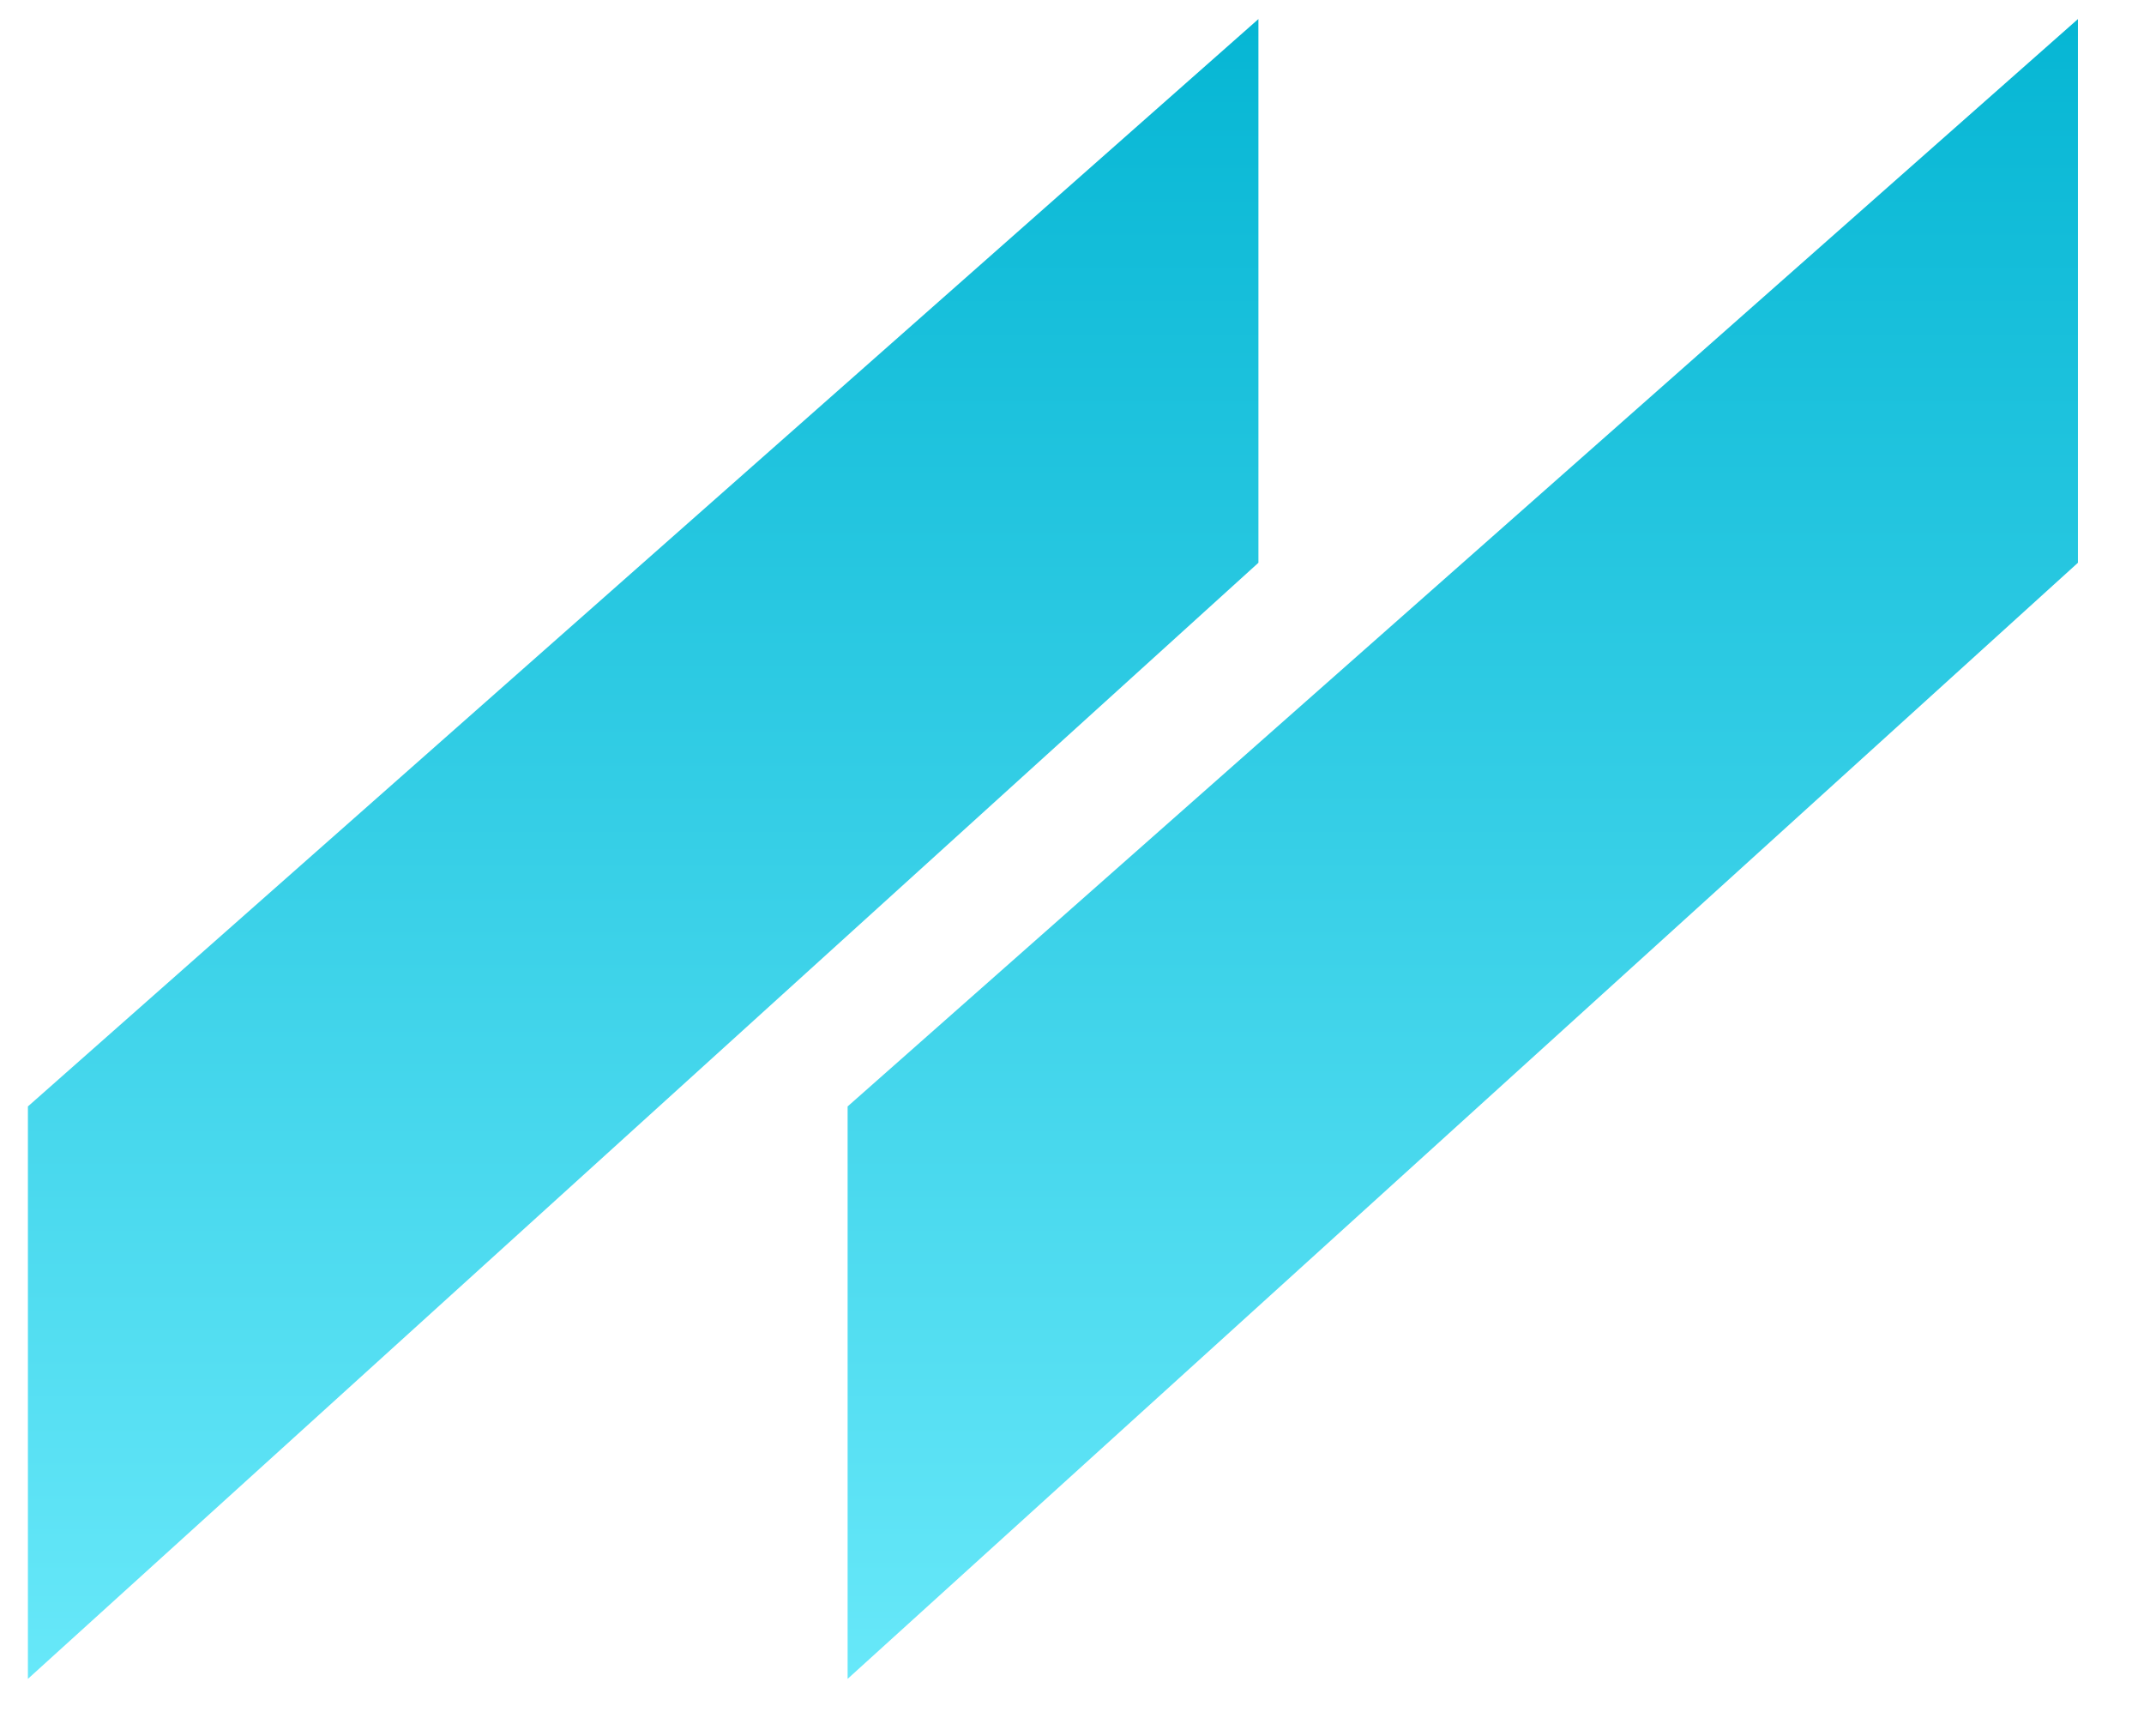
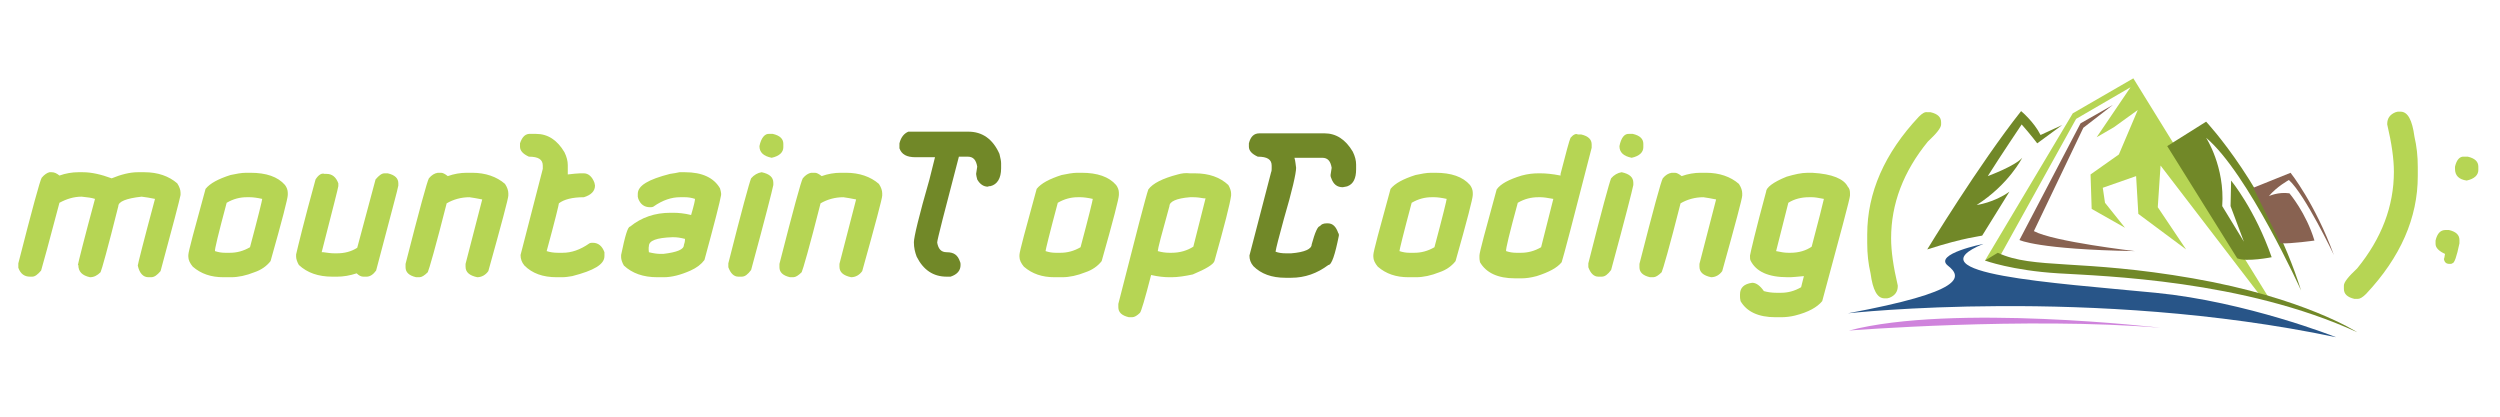
- <svg xmlns="http://www.w3.org/2000/svg" xmlns:xlink="http://www.w3.org/1999/xlink" version="1.1" preserveAspectRatio="xMidYMid meet" viewBox="344.564 330.278 111.737 91.218" width="53.87" height="43.61">
-   <defs>
-     <path d="M453.3 331.28L453.3 359.85L388.64 418.5L388.64 388.42L453.3 331.28Z" id="aFZf6T5ED" />
-     <linearGradient id="gradientb2ThqnP5Op" gradientUnits="userSpaceOnUse" x1="420.97" y1="331.28" x2="420.97" y2="418.5">
-       <stop style="stop-color: #06b6d4;stop-opacity: 1" offset="0%" />
-       <stop style="stop-color: #67e8f9;stop-opacity: 1" offset="100%" />
-     </linearGradient>
-     <path d="M410.23 331.28L410.23 359.85L345.56 418.5L345.56 388.42L410.23 331.28Z" id="a9fehgwfM" />
-     <linearGradient id="gradientk1wNV9Ostb" gradientUnits="userSpaceOnUse" x1="377.89" y1="331.28" x2="377.89" y2="418.5">
-       <stop style="stop-color: #06b6d4;stop-opacity: 1" offset="0%" />
-       <stop style="stop-color: #67e8f9;stop-opacity: 1" offset="100%" />
-     </linearGradient>
-   </defs>
+ <svg xmlns="http://www.w3.org/2000/svg" version="1.1" id="Layer_1" x="0px" y="0px" width="450px" height="75px" viewBox="0 0 450 75" style="enable-background:new 0 0 450 75;" xml:space="preserve">
+   <style type="text/css">
+ 	.st0{fill:#B6D554;}
+ 	.st1{fill:#718828;}
+ 	.st2{fill:#886251;}
+ 	.st3{fill:#285588;}
+ 	.st4{fill:#CF83DC;}
+ </style>
  <g>
-     <g>
-       <use xlink:href="#aFZf6T5ED" opacity="1" fill="url(#gradientb2ThqnP5Op)" />
-     </g>
-     <g>
-       <use xlink:href="#a9fehgwfM" opacity="1" fill="url(#gradientk1wNV9Ostb)" />
-     </g>
+     <path class="st0" d="M7.5,32c-0.3,0.5-1.7,5.6-4.2,15.4v0.8c0.4,1.1,1.1,1.6,2.1,1.6h0.4c0.5,0,1-0.4,1.6-1.1c0.3-1,1.4-5,3.3-12.2   c1.3-0.7,2.6-1.1,4-1.1c1,0.1,1.8,0.2,2.4,0.4c-2,7.4-3,11.4-3.1,12c0,0,0-0.1,0.1-0.1c0,1.2,0.7,1.9,2.1,2.2   c0.7,0,1.3-0.3,1.9-0.9c0.2-0.4,1.3-4.3,3.2-11.9c0-0.8,1.4-1.4,4.2-1.7c0.7,0.1,1.5,0.2,2.4,0.4c-2.1,7.8-3.1,11.8-3.1,12   c0.3,1.4,1,2.1,1.9,2.1h0.5c0.6,0,1.1-0.4,1.7-1.1c2.2-8.1,3.4-12.7,3.6-13.7v-0.4c0-0.5-0.2-1.1-0.6-1.7c-1.5-1.3-3.5-2-5.9-2   h-1.2c-1.4,0-3,0.4-4.7,1.1c-1.9-0.7-3.6-1.1-5.2-1.1h-0.8c-1.1,0-2.3,0.2-3.4,0.6C10.2,31.2,9.8,31,9.3,31H8.9   C8.5,31.1,8,31.4,7.5,32L7.5,32L7.5,32z M41.5,31.5C39.3,32.2,37.8,33,37,34c-2,7.3-3.1,11.3-3.1,11.9v0.3c0,0.6,0.3,1.2,0.8,1.8   c1.5,1.3,3.3,1.9,5.5,1.9h1.4c1.3,0,2.7-0.3,4.2-0.9c1.2-0.4,2.2-1.1,2.9-2c2.1-7.4,3.1-11.3,3.1-11.9v-0.4c0-0.5-0.2-1-0.5-1.4   c-1.3-1.5-3.4-2.2-6.2-2.2h-0.8C43.4,31.1,42.5,31.3,41.5,31.5L41.5,31.5L41.5,31.5z M40.8,36.5c1.2-0.7,2.4-1,3.6-1H45   c0.5,0,1.3,0.1,2.2,0.3c0,0.2-0.7,3.1-2.2,8.7c-1.2,0.7-2.4,1-3.6,1h-0.9c-0.6,0-1.2-0.1-1.8-0.3C38.6,45,39.3,42.1,40.8,36.5   L40.8,36.5L40.8,36.5z M56.8,32.3c-2.1,7.6-3.2,12.2-3.5,13.5v0.4c0,0.4,0.2,1,0.5,1.5c1.5,1.4,3.5,2.1,6,2.1h0.9   c1.1,0,2.3-0.2,3.5-0.6c0.4,0.4,0.8,0.6,1.2,0.6H66c0.6,0,1.2-0.4,1.7-1.1c2.6-9.9,4-15,4-15.3V33c0-0.9-0.6-1.5-1.9-1.8h-0.6   c-0.5,0-1,0.4-1.6,1.1l-3.3,12.3c-1.1,0.7-2.3,1-3.7,1h-0.4c-0.6,0-1.3-0.1-2-0.2h-0.3c2-7.8,3-11.7,3-11.9V33   c-0.4-1.1-1.1-1.7-2.1-1.7h-0.4C57.9,31.1,57.3,31.5,56.8,32.3L56.8,32.3L56.8,32.3z M77.2,32.1c-0.3,0.5-1.7,5.6-4.2,15.4v0.6   c0,0.9,0.6,1.5,1.9,1.8h0.6c0.4,0,0.9-0.3,1.5-0.9c0.2-0.4,1.4-4.5,3.4-12.4c1.2-0.7,2.6-1.1,4.1-1.1c0.6,0.1,1.4,0.2,2.3,0.4   l-3,11.6V48c0,1,0.7,1.6,2.1,1.9c0.8,0,1.5-0.4,2-1.1c2.4-8.6,3.6-13.1,3.6-13.6v-0.4c0-0.5-0.2-1.1-0.6-1.7c-1.5-1.3-3.5-2-5.9-2   h-1c-1.1,0-2.3,0.2-3.4,0.6c-0.5-0.4-0.9-0.6-1.2-0.6h-0.6C78.2,31.2,77.7,31.5,77.2,32.1L77.2,32.1L77.2,32.1z" />
+     <path class="st0" d="M93.6,25.8v0.6c0,0.7,0.5,1.3,1.6,1.8c1.7,0,2.5,0.5,2.5,1.6v0.6l-4,15.5c0,0.7,0.2,1.3,0.7,1.9   c1.4,1.4,3.3,2.1,5.8,2.1h1c0.6,0,1.2-0.1,1.8-0.2c3.9-1,5.8-2.1,5.8-3.6v-0.7c-0.4-1.1-1.1-1.7-2.1-1.7c-0.2,0-0.4,0-0.6,0.1   c-1.7,1.2-3.3,1.7-4.8,1.7h-0.9c-0.7,0-1.4-0.1-2-0.3c1.5-5.5,2.2-8.4,2.2-8.6c0.9-0.7,2.4-1.1,4.5-1.1c1.3-0.4,2-1.1,2-2.1   l-0.1-0.5c-0.4-1.1-1.1-1.7-1.9-1.7h-0.7c-0.5,0-1.2,0.1-2.2,0.2v-1.7c0-0.7-0.2-1.5-0.6-2.3c-1.3-2.2-3-3.3-5.1-3.3h-0.9   C94.6,24,94,24.6,93.6,25.8L93.6,25.8L93.6,25.8z M120.6,31.3c-3.9,1-5.8,2.1-5.8,3.6v0.5l0.1,0.4c0.4,1,1.1,1.5,2.1,1.5   c0.2,0,0.4,0,0.6-0.1c1.7-1.2,3.3-1.7,4.8-1.7h0.9c0.6,0,1.2,0.1,1.8,0.3c0,0.3-0.2,1.2-0.7,2.9c-1.2-0.3-2.3-0.4-3.2-0.4h-0.5   c-2.8,0-5.2,0.8-7.3,2.5c-0.4,0-0.9,1.7-1.6,5.1v0.4c0,0.4,0.2,1,0.5,1.5c1.5,1.4,3.5,2.1,6,2.1h1.2c1.4,0,3-0.4,4.8-1.2   c1.1-0.5,1.9-1.1,2.5-1.9c1.8-6.6,2.8-10.5,3-11.7v-0.3c0-0.2-0.1-0.5-0.2-0.9c-1.1-1.9-3.2-2.9-6.3-2.9h-1   C121.9,31.1,121.3,31.2,120.6,31.3L120.6,31.3L120.6,31.3z M116.8,44.3c0-1,1.4-1.5,4.2-1.6h0.2c0.7,0,1.3,0.1,2.1,0.3   c0,0.5-0.1,0.8-0.2,1.1c0,0.8-1.2,1.3-3.7,1.6h-0.5c-0.6,0-1.3-0.1-2.1-0.3C116.7,44.6,116.8,44.3,116.8,44.3L116.8,44.3   L116.8,44.3z" />
+     <path class="st0" d="M136.7,26.3c0,1.1,0.7,1.8,2.2,2.1c1.4-0.3,2.1-1,2.1-1.9v-0.6c0-0.9-0.6-1.5-1.9-1.8h-0.6   C137.7,24,137,24.8,136.7,26.3L136.7,26.3L136.7,26.3z M135.2,32.1c-0.3,0.7-1.7,5.8-4.1,15.3v0.7c0.4,1.1,1,1.7,1.8,1.7h0.6   c0.6,0,1.1-0.4,1.7-1.2c2.5-9.2,3.8-14.3,4-15.3v-0.4c0-1-0.7-1.6-2.1-1.9C136.4,31.1,135.7,31.5,135.2,32.1L135.2,32.1L135.2,32.1   z M144.5,32.1c-0.3,0.5-1.7,5.6-4.2,15.4v0.6c0,0.9,0.6,1.5,1.9,1.8h0.6c0.4,0,0.9-0.3,1.5-0.9c0.2-0.4,1.4-4.5,3.4-12.4   c1.2-0.7,2.6-1.1,4.1-1.1c0.6,0.1,1.4,0.2,2.3,0.4l-3,11.6V48c0,1,0.7,1.6,2.1,1.9c0.8,0,1.5-0.4,2-1.1c2.4-8.6,3.6-13.1,3.6-13.6   v-0.4c0-0.5-0.2-1.1-0.6-1.7c-1.5-1.3-3.5-2-5.9-2h-1c-1.1,0-2.3,0.2-3.4,0.6c-0.5-0.4-0.9-0.6-1.2-0.6H146   C145.5,31.2,145,31.5,144.5,32.1L144.5,32.1L144.5,32.1z" />
+     <path class="st1" d="M161.9,25.8v0.9c0.4,1.1,1.3,1.6,2.9,1.6h3.5l-1,4c-1.9,6.6-2.8,10.4-2.8,11.3c0,1,0.2,1.8,0.5,2.6   c1.2,2.4,3,3.6,5.4,3.6h0.7c1.2-0.4,1.8-1.1,1.8-2.1c0-0.2,0-0.4-0.1-0.6c-0.4-1.2-1.1-1.7-2.4-1.7c-1,0-1.5-0.6-1.7-1.7v-0.1   c0-0.4,1.3-5.5,3.9-15.4h1.6c1,0,1.5,0.6,1.7,1.8l-0.2,1.3c0,0.2,0.1,0.6,0.2,1c0.5,0.9,1.2,1.3,1.9,1.3c0.2-0.1,0.4-0.1,0.5-0.1   c1.2-0.3,1.9-1.4,1.9-3.2v-0.9c0-0.4-0.1-0.9-0.3-1.7c-1.2-2.7-3.1-4-5.6-4h-10.8C162.8,24,162.2,24.6,161.9,25.8L161.9,25.8   L161.9,25.8z" />
+     <path class="st0" d="M191.1,31.5c-2.2,0.7-3.7,1.5-4.5,2.5c-2,7.3-3.1,11.3-3.1,11.9v0.3c0,0.6,0.3,1.2,0.8,1.8   c1.5,1.3,3.3,1.9,5.5,1.9h1.4c1.3,0,2.7-0.3,4.2-0.9c1.2-0.4,2.2-1.1,2.9-2c2.1-7.4,3.1-11.3,3.1-11.9v-0.4c0-0.5-0.2-1-0.5-1.4   c-1.3-1.5-3.4-2.2-6.2-2.2h-0.8C193.1,31.1,192.1,31.3,191.1,31.5L191.1,31.5L191.1,31.5z M190.4,36.5c1.2-0.7,2.4-1,3.6-1h0.5   c0.5,0,1.3,0.1,2.2,0.3c0,0.2-0.7,3.1-2.2,8.7c-1.2,0.7-2.4,1-3.6,1H190c-0.6,0-1.2-0.1-1.8-0.3C188.2,45,188.9,42.1,190.4,36.5   L190.4,36.5L190.4,36.5z M212,31.4c-2.7,0.7-4.5,1.6-5.3,2.7c-0.4,1.1-2.2,8-5.4,20.6v0.6c0,0.9,0.6,1.5,1.9,1.8h0.6   c0.4,0,0.9-0.3,1.4-0.8c0.2-0.2,0.9-2.5,2-6.8c1.3,0.3,2.4,0.4,3.3,0.4h0.4c1.1,0,2.4-0.2,3.8-0.5c2.4-1,3.7-1.8,3.9-2.4   c1.8-6.4,2.8-10.3,3-11.8v-0.4c0-0.4-0.2-1-0.5-1.5c-1.5-1.4-3.5-2.1-6-2.1h-0.9C213.4,31.1,212.7,31.2,212,31.4L212,31.4L212,31.4   z M210.5,37.1c0-0.8,1.2-1.4,3.7-1.6h0.6c0.7,0,1.3,0.1,1.9,0.2h0.3l-2.2,8.7c-1.1,0.7-2.4,1.1-3.9,1.1h-0.4   c-0.7,0-1.4-0.1-2.1-0.3C208.4,44.8,209.1,42.1,210.5,37.1L210.5,37.1L210.5,37.1z" />
+     <path class="st1" d="M224.8,25.8v0.6c0,0.7,0.5,1.3,1.6,1.8c1.7,0,2.5,0.5,2.5,1.6v0.5c0,0.2,0,0.5-0.1,0.7l-3.9,15   c0,0.7,0.2,1.3,0.7,1.9c1.4,1.4,3.3,2.1,5.8,2.1h1c2.5,0,4.7-0.8,6.7-2.3c0.6,0,1.2-1.8,1.9-5.3c0-0.2,0-0.4-0.1-0.4   c-0.4-1.2-1-1.8-1.9-1.8h-0.2c-0.6,0-1,0.2-1.2,0.5c-0.4,0-0.9,1.1-1.5,3.3c0,0.8-1.2,1.4-3.7,1.6h-0.9c-0.8,0-1.4-0.1-1.9-0.3   c0.1-0.7,0.6-2.6,1.5-5.9c1.5-5.1,2.2-8.2,2.2-9.2c-0.1-0.6-0.1-1.1-0.3-1.8h5c1,0,1.5,0.6,1.7,1.8l-0.2,1.3c0,0.1,0,0.3,0.1,0.5   c0.4,1.2,1.1,1.7,2.1,1.7c0.4-0.1,0.7-0.1,0.9-0.2c1-0.4,1.5-1.4,1.5-3v-0.9c0-0.7-0.2-1.5-0.6-2.3c-1.3-2.2-3-3.3-5.1-3.3h-11.7   C225.7,24,225.1,24.6,224.8,25.8L224.8,25.8L224.8,25.8z" />
+     <path class="st0" d="M254.8,31.5c-2.2,0.7-3.7,1.5-4.5,2.5c-2,7.3-3.1,11.3-3.1,11.9v0.3c0,0.6,0.3,1.2,0.8,1.8   c1.5,1.3,3.3,1.9,5.5,1.9h1.4c1.3,0,2.7-0.3,4.2-0.9c1.2-0.4,2.2-1.1,2.9-2c2.1-7.4,3.1-11.3,3.1-11.9v-0.4c0-0.5-0.2-1-0.5-1.4   c-1.3-1.5-3.4-2.2-6.2-2.2h-0.8C256.7,31.1,255.8,31.3,254.8,31.5L254.8,31.5L254.8,31.5z M254.1,36.5c1.2-0.7,2.4-1,3.6-1h0.5   c0.5,0,1.3,0.1,2.2,0.3c0,0.2-0.7,3.1-2.2,8.7c-1.2,0.7-2.4,1-3.6,1h-0.9c-0.6,0-1.2-0.1-1.8-0.3C251.9,45,252.6,42.1,254.1,36.5   L254.1,36.5L254.1,36.5z M282.7,24.8c-0.2,0.4-0.8,2.6-1.8,6.5v0.3c-1.5-0.3-2.7-0.4-3.6-0.4h-0.4c-0.9,0-1.9,0.1-3,0.4   c-2.3,0.7-3.8,1.5-4.5,2.5c-2,7.3-3.1,11.3-3.1,11.9v0.3c0,0.2,0,0.5,0.1,0.9c1.1,1.9,3.2,2.9,6.3,2.9h1.2c0.7,0,1.6-0.1,2.7-0.4   c2.2-0.7,3.7-1.5,4.5-2.5c0.3-0.9,2.1-7.7,5.4-20.6V26c0-0.9-0.6-1.5-1.9-1.8H284C283.7,24,283.2,24.2,282.7,24.8L282.7,24.8   L282.7,24.8z M273.2,36.5c1.2-0.7,2.4-1,3.7-1h0.4c0.5,0,1.2,0.1,2.3,0.3l-2.2,8.7c-1.2,0.7-2.4,1-3.6,1h-0.9   c-0.6,0-1.2-0.1-1.8-0.3C271,44.9,271.7,42,273.2,36.5L273.2,36.5L273.2,36.5z" />
+     <path class="st0" d="M291.5,26.3c0,1.1,0.7,1.8,2.2,2.1c1.4-0.3,2.1-1,2.1-1.9v-0.6c0-0.9-0.6-1.5-1.9-1.8h-0.6   C292.4,24,291.8,24.8,291.5,26.3L291.5,26.3L291.5,26.3z M290,32.1c-0.3,0.7-1.7,5.8-4.1,15.3v0.7c0.4,1.1,1,1.7,1.8,1.7h0.6   c0.6,0,1.1-0.4,1.7-1.2c2.5-9.2,3.8-14.3,4-15.3v-0.4c0-1-0.7-1.6-2.1-1.9C291.2,31.1,290.5,31.5,290,32.1L290,32.1L290,32.1z    M299.3,32.1c-0.3,0.5-1.7,5.6-4.2,15.4v0.6c0,0.9,0.6,1.5,1.9,1.8h0.6c0.4,0,0.9-0.3,1.5-0.9c0.2-0.4,1.4-4.5,3.4-12.4   c1.2-0.7,2.6-1.1,4.1-1.1c0.6,0.1,1.4,0.2,2.3,0.4l-3,11.6V48c0,1,0.7,1.6,2.1,1.9c0.8,0,1.5-0.4,2-1.1c2.4-8.6,3.6-13.1,3.6-13.6   v-0.4c0-0.5-0.2-1.1-0.6-1.7c-1.5-1.3-3.5-2-5.9-2h-1c-1.1,0-2.3,0.2-3.4,0.6c-0.5-0.4-0.9-0.6-1.2-0.6h-0.6   C300.3,31.2,299.8,31.5,299.3,32.1L299.3,32.1L299.3,32.1z" />
+     <path class="st0" d="M321.6,31.8c-2.5,1-3.7,2-3.7,2.7c-1.9,7-2.8,10.9-2.9,11.5v0.1c0,0.3,0,0.6,0.1,0.8c1,2,3.2,3,6.7,3h0.5   c0.4,0,1.2-0.1,2.4-0.2l-0.5,2c-1.2,0.7-2.4,1-3.6,1h-0.9c-0.7,0-1.5-0.1-2.2-0.3c-0.7-1-1.4-1.5-2.1-1.5c-1.5,0.2-2.2,0.9-2.2,2.1   v0.3c0,0.2,0,0.5,0.1,0.9c1.1,1.9,3.2,2.9,6.3,2.9h1c0.8,0,1.7-0.1,2.5-0.3c2.4-0.6,4-1.5,4.9-2.6c3.3-12.2,5-18.5,5-19v-0.4   c0-0.5-0.1-0.9-0.4-1.2c-0.7-1.4-2.8-2.3-6.4-2.5h-0.8C324.2,31.1,323,31.4,321.6,31.8L321.6,31.8L321.6,31.8z M321.9,36.5   c1.1-0.7,2.4-1,3.7-1h0.6c0.4,0,1.1,0.1,2.1,0.3c-0.2,0.9-0.9,3.7-2.2,8.6c-1,0.7-2.3,1.1-3.8,1.1h-0.4c-0.6,0-1.3-0.1-2.2-0.3   L321.9,36.5L321.9,36.5z M345.4,21c-6.2,6.6-9.3,13.7-9.3,21.2v1.6c0,1.9,0.2,3.7,0.6,5.4c0.4,3,1.2,4.5,2.5,4.5h0.5l0.4-0.1   c1-0.4,1.5-1.1,1.5-2.1v-0.1c-0.8-3.4-1.2-6.2-1.2-8.5c0-6.2,2.2-12,6.6-17.4c1.6-1.5,2.4-2.5,2.4-3.1V22c0-0.9-0.6-1.5-1.9-1.8   h-0.6C346.5,20.1,346,20.4,345.4,21L345.4,21L345.4,21z M431.2,20.2c-1,0.4-1.5,1.1-1.5,2.1v0.1c0.8,3.4,1.2,6.2,1.2,8.5   c0,6.2-2.2,12-6.6,17.4c-1.6,1.5-2.4,2.5-2.4,3.1V52c0,0.9,0.6,1.5,1.9,1.8h0.6c0.4,0,0.9-0.3,1.5-0.9c6.2-6.6,9.3-13.7,9.3-21.2   V30c0-1.9-0.2-3.7-0.6-5.4c-0.4-3-1.2-4.5-2.5-4.5h-0.5L431.2,20.2L431.2,20.2z M441.9,30v0.4c0,1.2,0.7,1.9,2.1,2.1   c1.4-0.3,2.1-1,2.1-1.9V30c0-0.9-0.6-1.5-1.9-1.8h-0.6C442.8,28.1,442.2,28.7,441.9,30L441.9,30L441.9,30z M438.4,43.3v0.6   c0,0.7,0.6,1.3,1.7,1.8c-0.1,0.5-0.1,0.8-0.2,0.9c0.1,0.6,0.4,0.9,1,0.9h0.2c0.1,0,0.2,0,0.3-0.1c0.4,0,0.8-1.2,1.3-3.6v-0.6   c0-0.9-0.6-1.5-1.9-1.8h-0.6C439.3,41.4,438.7,42,438.4,43.3L438.4,43.3L438.4,43.3z" />
+     <path class="st1" d="M346.9,44.9c0,0,9.3-15.3,16.9-24.9c0,0,2.3,1.9,3.5,4.3l3.9-1.8l-4.5,3.3c0,0-1.2-1.6-2.8-3.4   c0,0-3.9,5.8-6.1,9.3c0,0,4.9-1.8,6.2-3.3c0,0-2.4,4.8-8.2,8.5c0,0,3.1-0.4,5.9-2.4l-4.9,7.9C356.7,42.5,353.7,42.7,346.9,44.9" />
+     <polyline class="st0" points="357.3,46.9 373.1,20.4 384,14.1 408.2,53.3 407.3,53.8 388.9,29.8 388.4,37.3 393.5,44.9 384.9,38.5    384.5,31.7 378.5,33.8 378.9,36.5 382.5,41 376.5,37.6 376.3,31.4 381.4,27.8 384.8,19.8 380.5,22.9 377.4,24.7 383.5,15.7    373.7,21.4 359.5,47 357.3,46.9  " />
+     <path class="st2" d="M380.3,18.9l-5.8,3.3l-11,21c0,0,3.3,1.7,20.8,2c0,0-14.7-1.7-18.2-3.6L375,23L380.3,18.9" />
+     <path class="st1" d="M390.1,26.3l7-4.4c0,0,11.3,12,17.1,30.4c0,0-9.6-21.2-17.1-27.5c0,0,3.4,5.2,2.9,12.3l3.9,6.4l-2.4-6.4   l0.1-4.6c0,0,4.3,5.2,7.3,13.8c0,0-4.5,0.9-6.2,0.2L390.1,26.3" />
+     <path class="st2" d="M405.6,33.8l6.7-2.7c0,0,4.4,5.5,7.8,14.8c0,0-5.2-10.9-8.1-13.5c0,0-2.2,1.2-3.6,2.9c0,0,1.7-0.8,3.7-0.5   c0,0,3,3.5,4.5,8.5c0,0-4.2,0.6-6.1,0.5L405.6,33.8" />
+     <path class="st3" d="M357,43.9c0,0-9,1.8-6.4,3.9c2.7,2.1,3,4.7-18,8.6c0,0,44-4.9,87.9,4.3c0,0-16.1-6.4-32.5-8   C369.4,50.9,343.9,49.3,357,43.9" />
+     <path class="st4" d="M388.9,59c0,0-37.4-4.4-56.1,0.5C332.8,59.5,364.6,57,388.9,59" />
+     <path class="st1" d="M357.3,46.9c0,0,4.9,1.8,13.2,2.3c8.2,0.5,33.3,1.2,53.8,10.6c0,0-9.5-6.2-29.6-9.7s-28.7-1.6-35.1-4.6   L357.3,46.9" />
  </g>
</svg>
